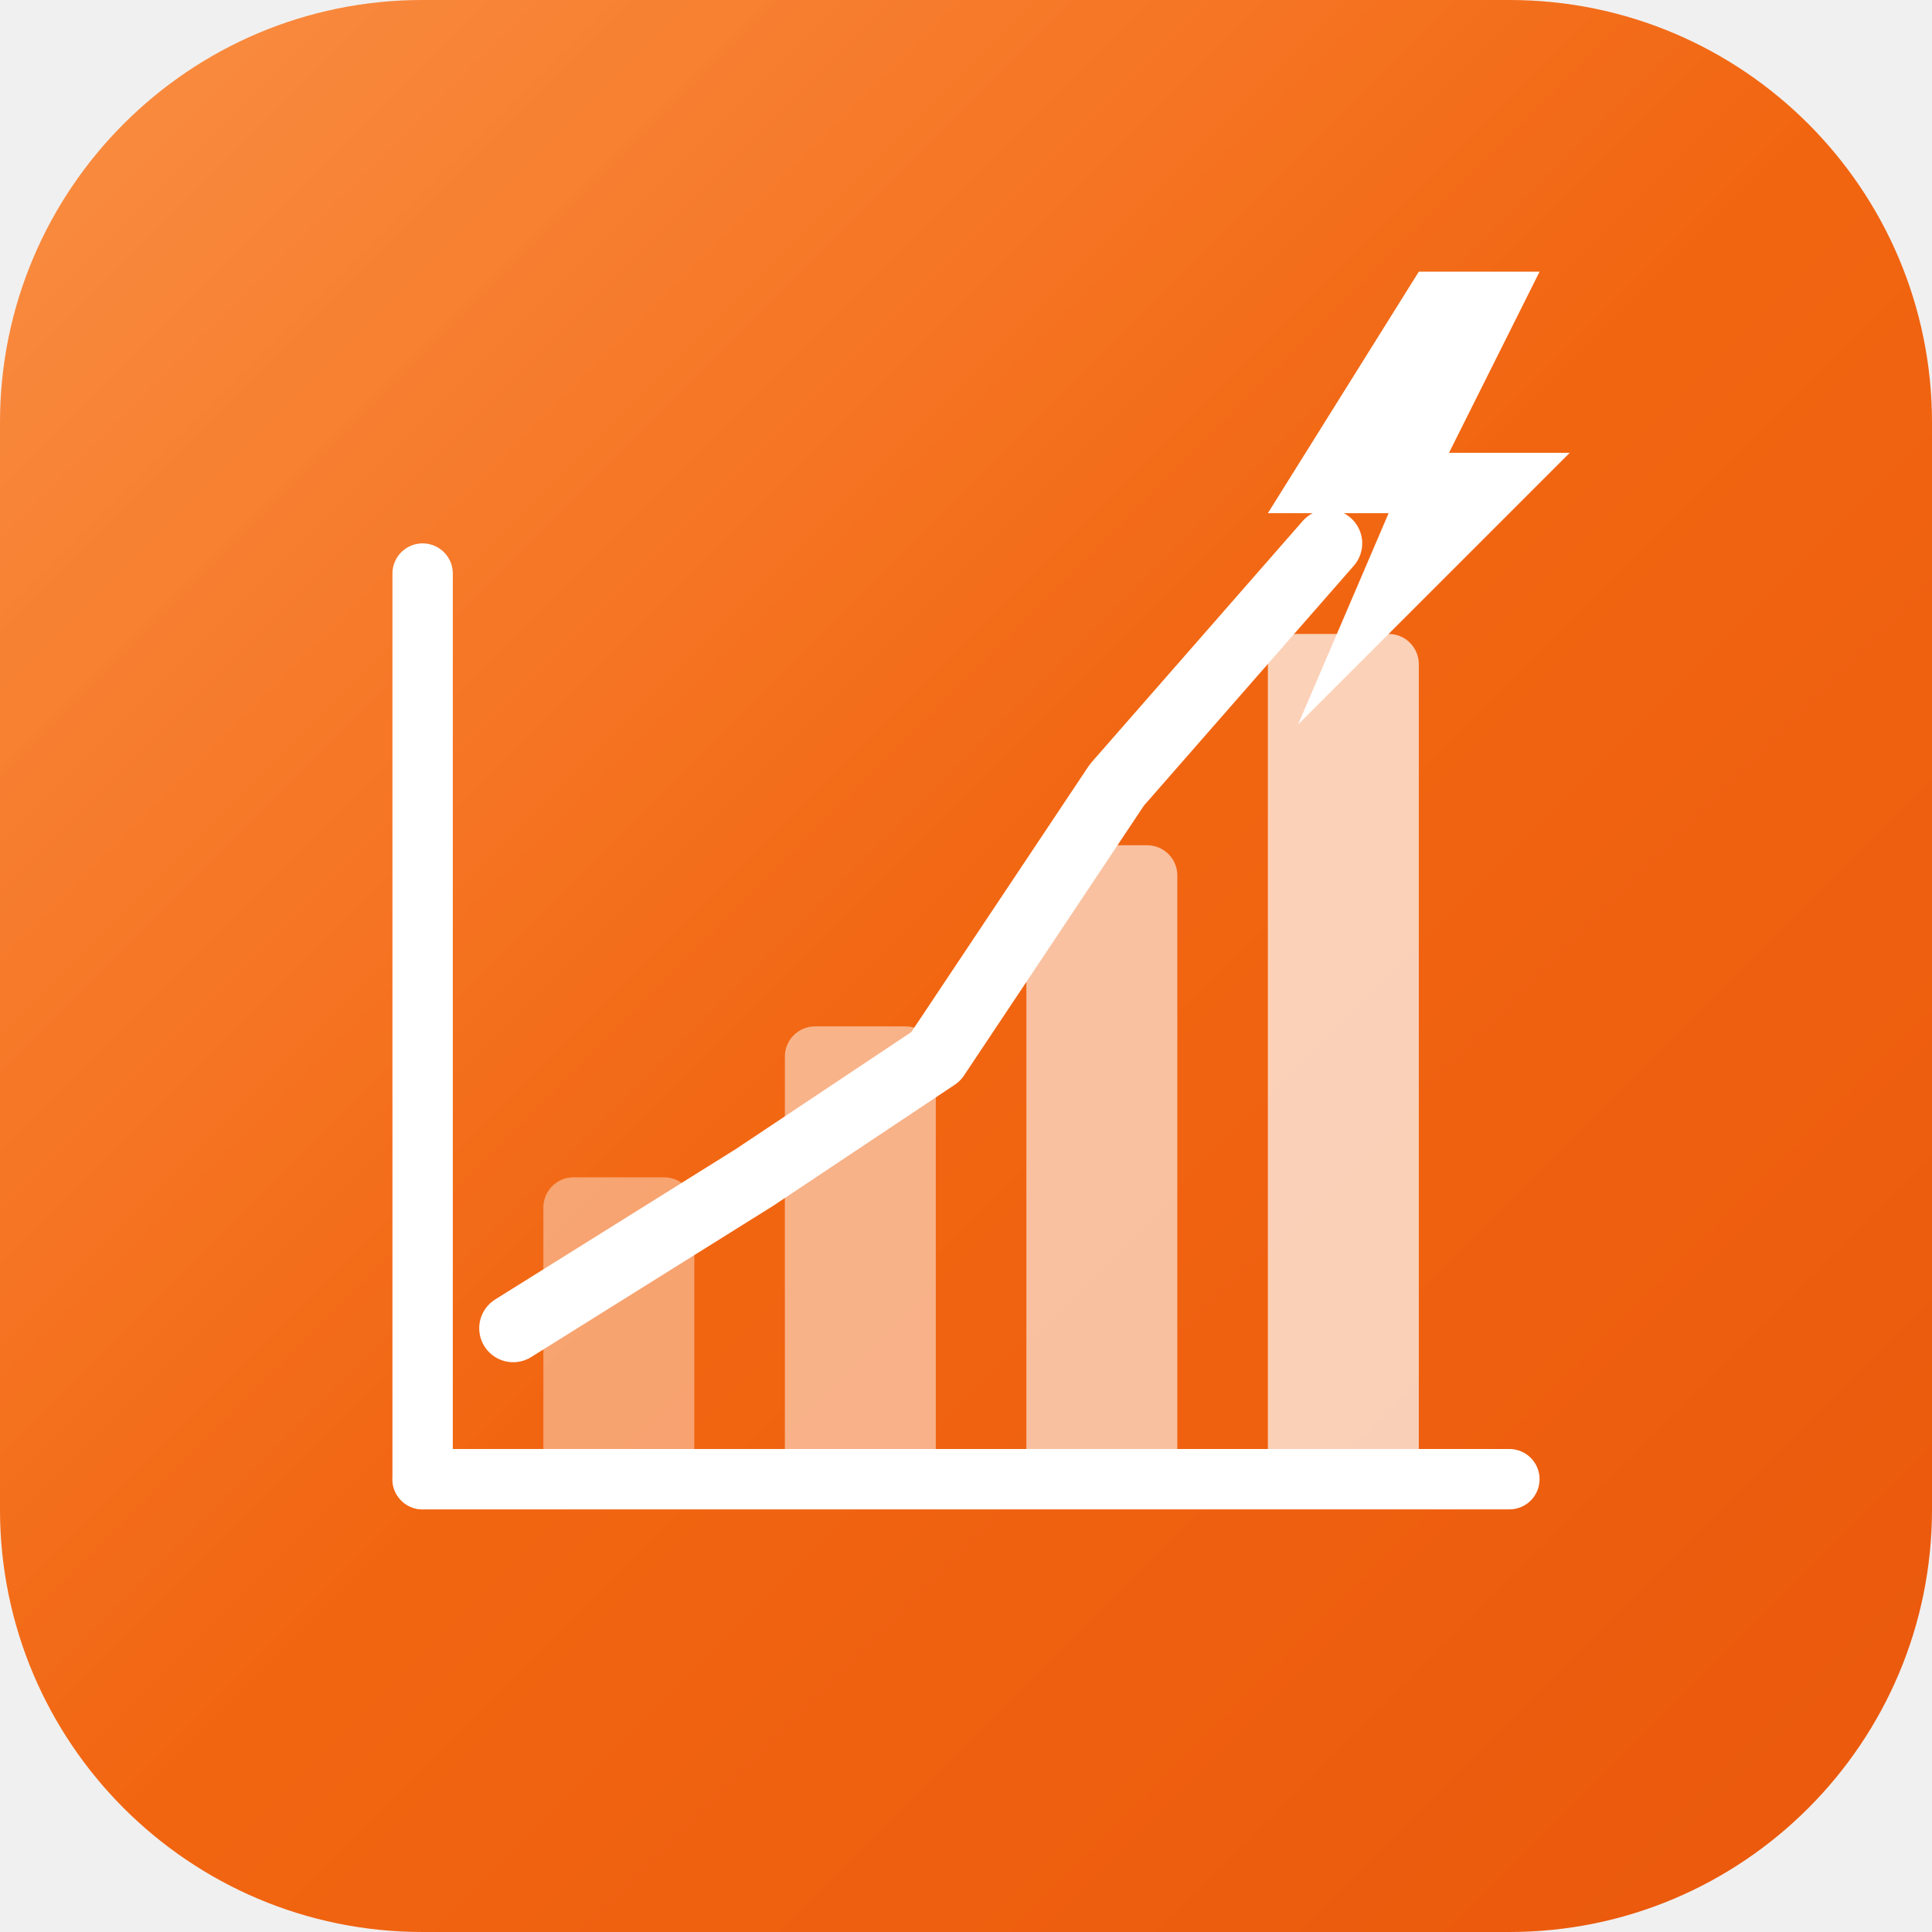
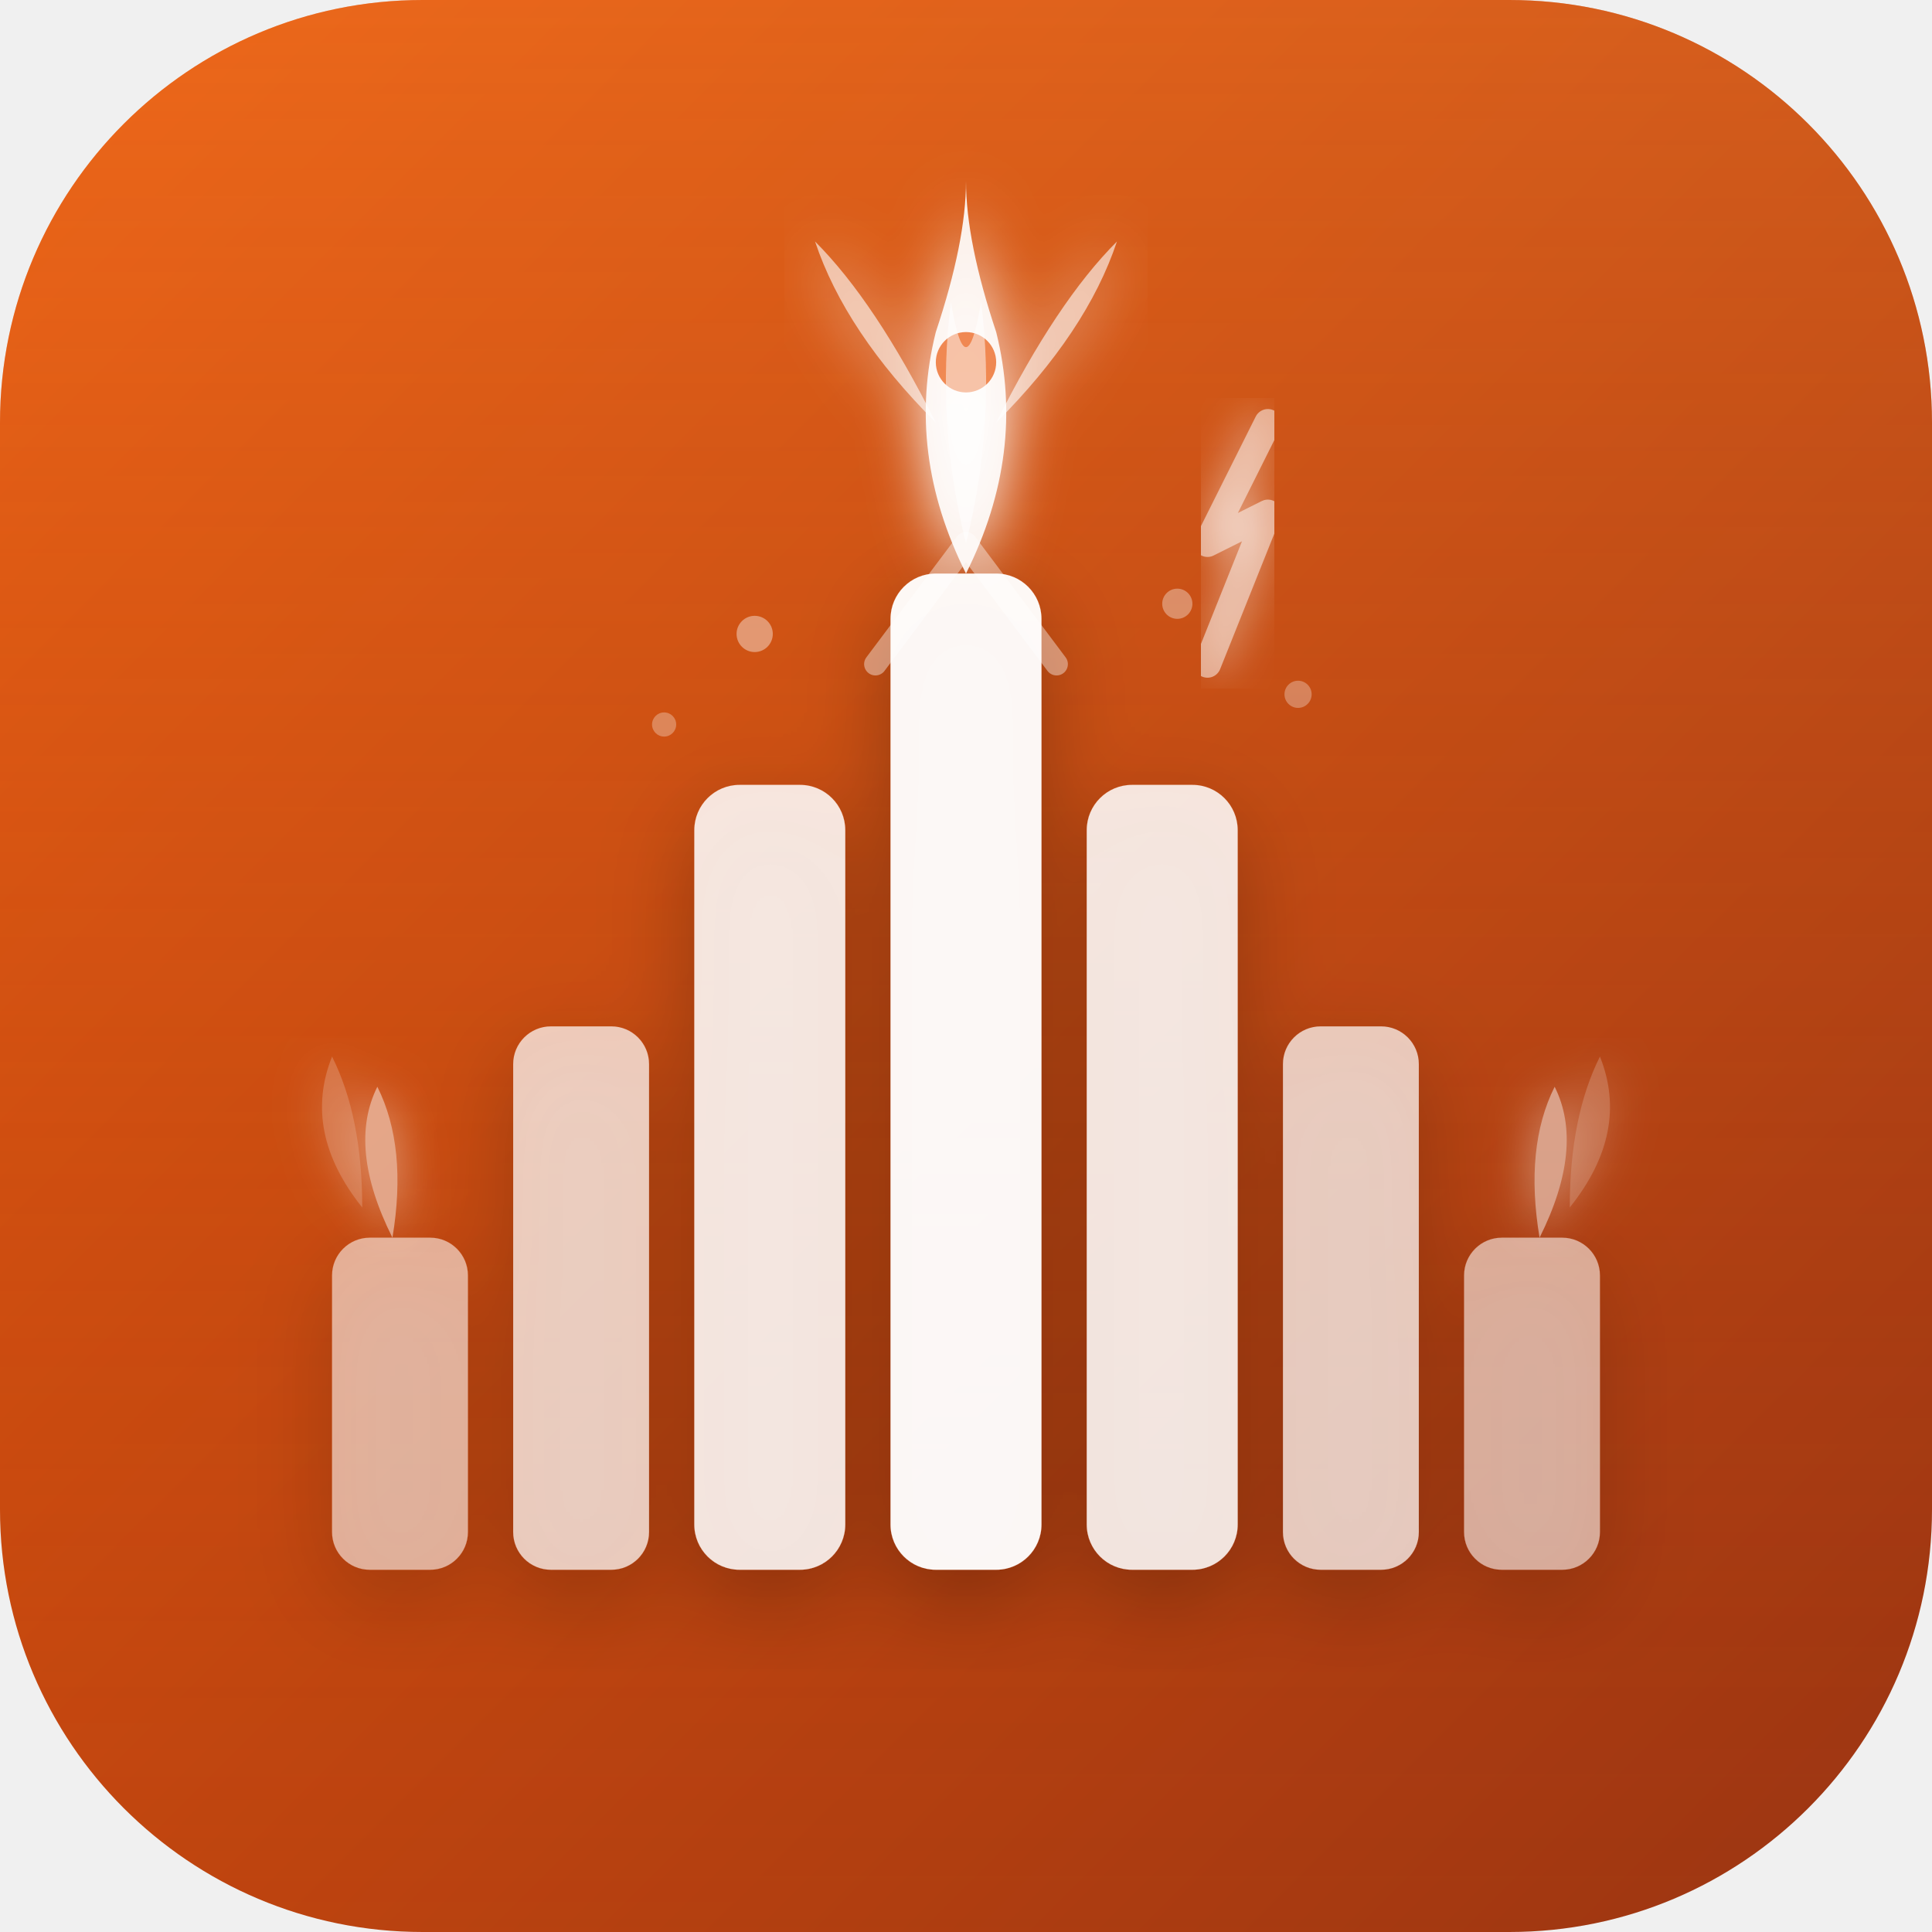
<svg xmlns="http://www.w3.org/2000/svg" viewBox="0 0 128 128" width="128" height="128">
  <defs>
-     <linearGradient id="bg" x1="0%" y1="0%" x2="100%" y2="100%">
-       <stop offset="0%" stop-color="#f97316" />
-       <stop offset="100%" stop-color="#ea580c" />
+     <linearGradient id="bg" x1="0" y1="0" x2="1" y2="1">
+       <stop offset="0%" stop-color="#ea580c" />
+       <stop offset="100%" stop-color="#9a3412" />
    </linearGradient>
-     <linearGradient id="shine" x1="0%" y1="0%" x2="100%" y2="100%">
-       <stop offset="0%" stop-color="rgba(255,255,255,0.2)" />
-       <stop offset="50%" stop-color="rgba(255,255,255,0)" />
+     <linearGradient id="bg-overlay" x1="0.5" y1="0" x2="0.5" y2="1">
+       <stop offset="0%" stop-color="#fb923c" stop-opacity="0.3" />
+       <stop offset="100%" stop-color="#9a3412" stop-opacity="0" />
    </linearGradient>
+     <filter id="shadow">
+       <feDropShadow dx="0" dy="2" stdDeviation="3" flood-opacity="0.3" />
+     </filter>
+     <filter id="flame-glow">
+       <feGaussianBlur stdDeviation="2" result="blur" />
+       <feMerge>
+         <feMergeNode in="blur" />
+         <feMergeNode in="SourceGraphic" />
+       </feMerge>
+     </filter>
+     <filter id="soft">
+       <feGaussianBlur stdDeviation="1.5" result="blur" />
+       <feMerge>
+         <feMergeNode in="blur" />
+         <feMergeNode in="SourceGraphic" />
+       </feMerge>
+     </filter>
  </defs>
  <rect width="128" height="128" rx="28" fill="url(#bg)" />
-   <rect width="128" height="128" rx="28" fill="url(#shine)" />
-   <g fill="none" stroke="white" stroke-width="4" stroke-linecap="round" stroke-linejoin="round">
-     <line x1="28" y1="98" x2="28" y2="38" />
-     <line x1="28" y1="98" x2="100" y2="98" />
-     <polyline points="34,88 50,78 62,70 74,52 88,36" stroke-width="4.5" />
-     <rect x="36" y="78" width="10" height="20" rx="2" fill="white" opacity="0.4" stroke="none" />
-     <rect x="52" y="68" width="10" height="30" rx="2" fill="white" opacity="0.5" stroke="none" />
-     <rect x="68" y="56" width="10" height="42" rx="2" fill="white" opacity="0.6" stroke="none" />
-     <rect x="84" y="42" width="10" height="56" rx="2" fill="white" opacity="0.7" stroke="none" />
+   <rect width="128" height="128" rx="28" fill="url(#bg-overlay)" />
+   <g filter="url(#shadow)">
+     <rect x="22" y="82" width="9" height="22" rx="2.5" fill="#ffffff" opacity="0.55" />
+     <rect x="34" y="68" width="9" height="36" rx="2.5" fill="#ffffff" opacity="0.7" />
+     <rect x="46" y="52" width="10" height="52" rx="3" fill="#ffffff" opacity="0.85" />
+     <rect x="59" y="38" width="10" height="66" rx="3" fill="#ffffff" opacity="0.95" />
+     <rect x="72" y="52" width="10" height="52" rx="3" fill="#ffffff" opacity="0.85" />
+     <rect x="85" y="68" width="9" height="36" rx="2.5" fill="#ffffff" opacity="0.7" />
+     <rect x="97" y="82" width="9" height="22" rx="2.5" fill="#ffffff" opacity="0.55" />
  </g>
-   <g fill="white" transform="translate(80, 18)">
-     <polygon points="14,0 4,16 12,16 6,30 24,12 16,12 22,0" />
+   <g filter="url(#flame-glow)">
+     <path d="M64 38 Q60 30 62 22 Q64 16 64 12 Q64 16 66 22 Q68 30 64 38" fill="#ffffff" opacity="0.9" />
+     <path d="M62 28 Q56 22 54 16 Q58 20 62 28" fill="#ffffff" opacity="0.6" />
+     <path d="M66 28 Q72 22 74 16 Q70 20 66 28" fill="#ffffff" opacity="0.6" />
+     <circle cx="64" cy="24" r="2" fill="#ea580c" opacity="0.7" />
+     <path d="M64 36 Q62 28 63 20 Q64 26 65 20 Q66 28 64 36" fill="#ffffff" opacity="0.5" />
  </g>
+   <g opacity="0.5" filter="url(#soft)">
+     <path d="M26 82 Q23 76 25 72 Q27 76 26 82" fill="#ffffff" />
+     <path d="M24 80 Q20 75 22 70 Q24 74 24 80" fill="#ffffff" opacity="0.4" />
+     <path d="M102 82 Q105 76 103 72 Q101 76 102 82" fill="#ffffff" />
+     <path d="M104 80 Q108 75 106 70 Q104 74 104 80" fill="#ffffff" opacity="0.4" />
+   </g>
+   <path d="M58 44 L64 36 L70 44" stroke="#ffffff" stroke-width="1.5" fill="none" opacity="0.4" stroke-linecap="round" stroke-linejoin="round" />
+   <g filter="url(#soft)">
+     <path d="M84 28 L80 36 L84 34 L80 44" stroke="#ffffff" stroke-width="1.8" fill="none" opacity="0.5" stroke-linecap="round" stroke-linejoin="round" />
+   </g>
+   <circle cx="50" cy="42" r="1.2" fill="#ffffff" opacity="0.4" />
+   <circle cx="78" cy="40" r="1" fill="#ffffff" opacity="0.35" />
+   <circle cx="44" cy="48" r="0.8" fill="#ffffff" opacity="0.3" />
+   <circle cx="86" cy="46" r="0.9" fill="#ffffff" opacity="0.3" />
</svg>
